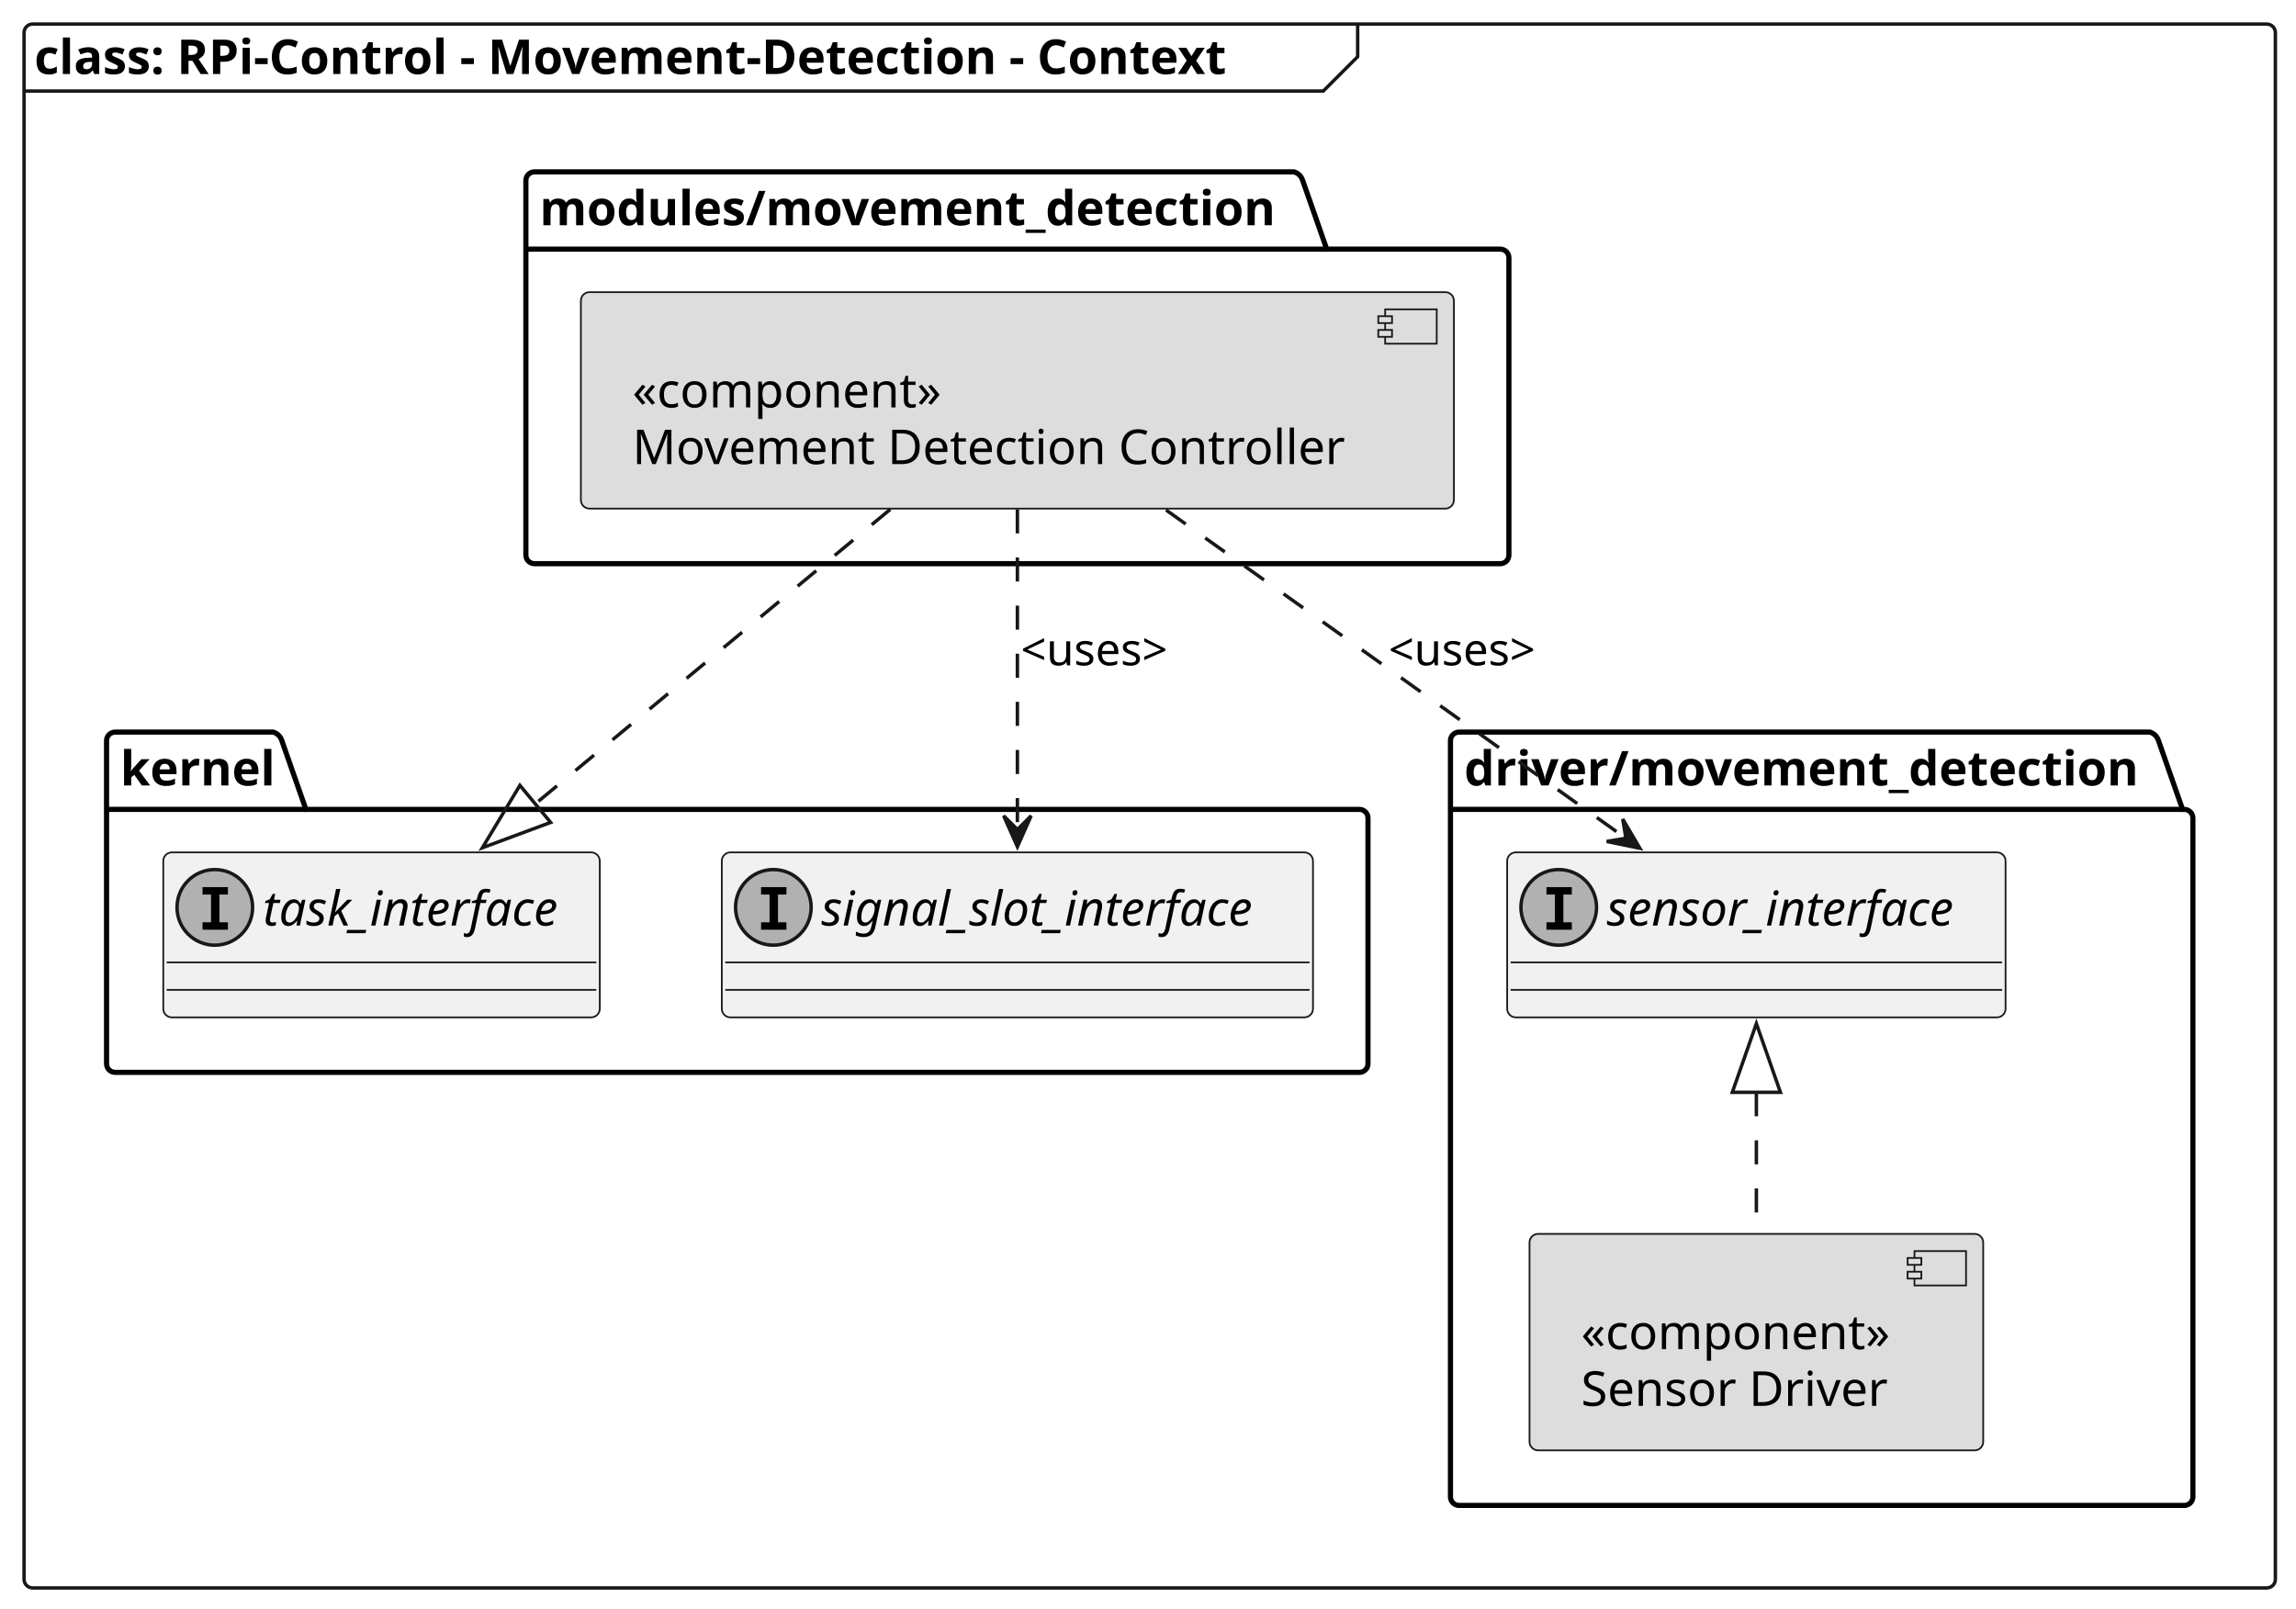
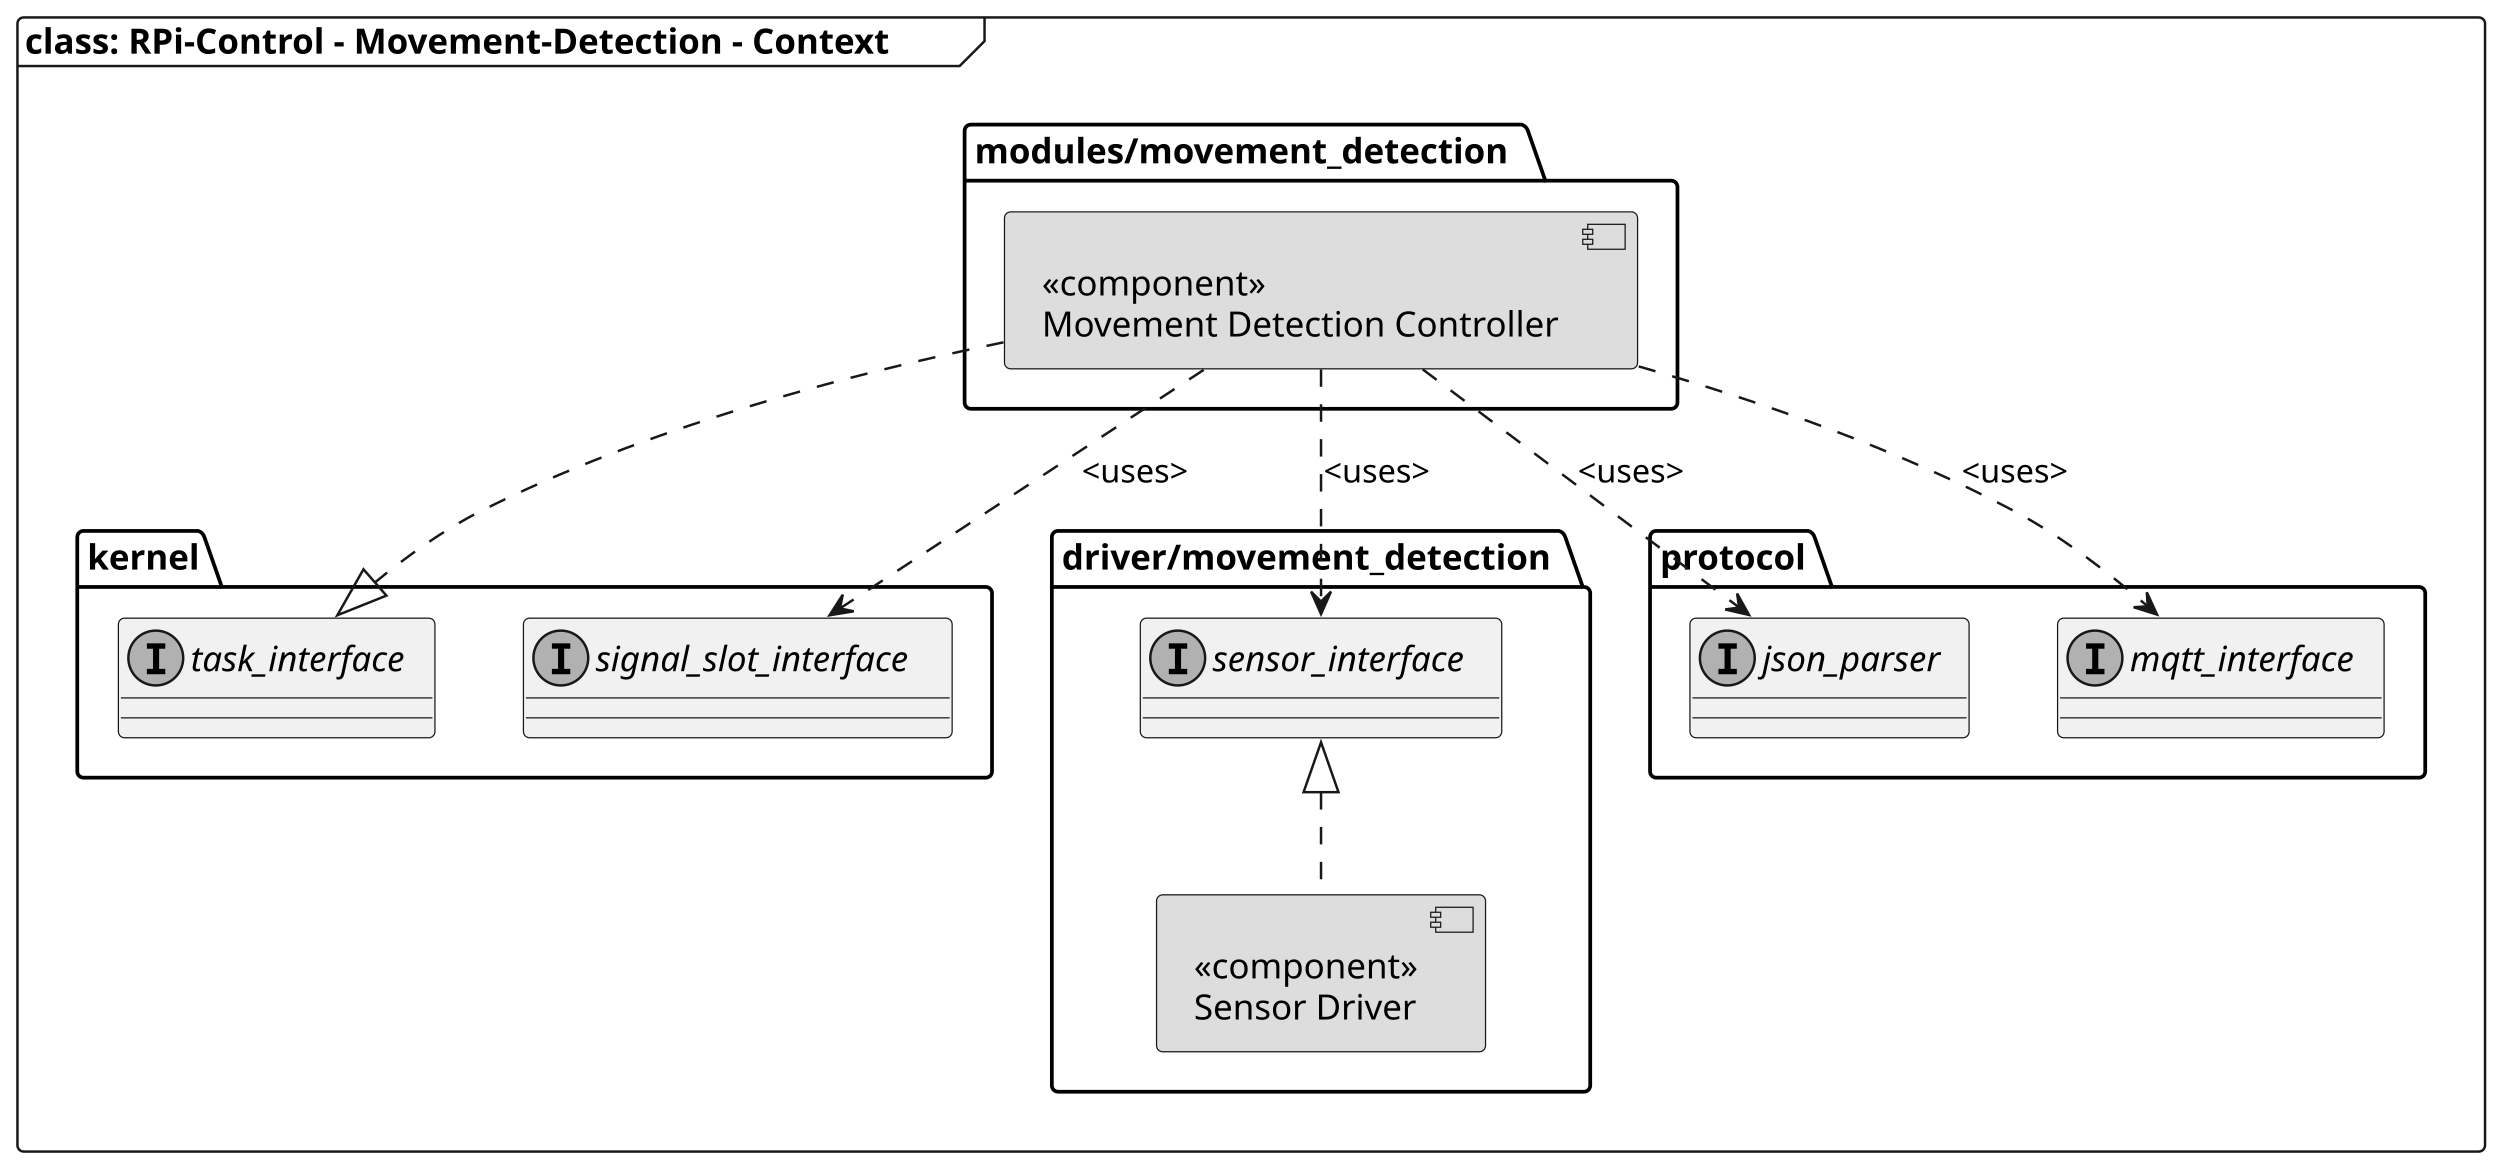
- <svg xmlns="http://www.w3.org/2000/svg" contentStyleType="text/css" height="468px" preserveAspectRatio="none" style="width:668px;height:468px;background:#FFFFFF;" version="1.1" viewBox="0 0 668 468" width="668px" zoomAndPan="magnify">
+ <svg xmlns="http://www.w3.org/2000/svg" contentStyleType="text/css" height="468px" preserveAspectRatio="none" style="width:1003px;height:468px;background:#FFFFFF;" version="1.1" viewBox="0 0 1003 468" width="1003px" zoomAndPan="magnify">
  <defs />
  <g>
    <g id="cluster_class: RPi-Control - Movement-Detection - Context">
-       <rect fill="none" height="455" rx="2.5" ry="2.5" style="stroke:#181818;stroke-width:1.0;" width="655" x="7" y="7" />
+       <rect fill="none" height="455" rx="2.5" ry="2.5" style="stroke:#181818;stroke-width:1.0;" width="990" x="7" y="7" />
      <path d="M395,7 L395,16.488 L385,26.488 L7,26.488 " fill="none" style="stroke:#181818;stroke-width:1.0;" />
      <text fill="#000000" font-family="sans-serif" font-size="14" font-weight="bold" lengthAdjust="spacing" textLength="378" x="10" y="21.535">class: RPi-Control - Movement-Detection - Context</text>
    </g>
    <g id="cluster_kernel">
      <path d="M33.5,213 L79.5,213 A3.75,3.75 0 0 1 82,215.5 L89,235.488 L395.5,235.488 A2.5,2.5 0 0 1 398,237.988 L398,309.5 A2.5,2.5 0 0 1 395.5,312 L33.5,312 A2.5,2.5 0 0 1 31,309.5 L31,215.5 A2.5,2.5 0 0 1 33.5,213 " fill="none" style="stroke:#000000;stroke-width:1.5;" />
      <line style="stroke:#000000;stroke-width:1.5;" x1="31" x2="89" y1="235.488" y2="235.488" />
      <text fill="#000000" font-family="sans-serif" font-size="14" font-weight="bold" lengthAdjust="spacing" textLength="45" x="35" y="228.535">kernel</text>
    </g>
    <g id="cluster_driver/movement_detection">
      <path d="M424.5,213 L625.5,213 A3.75,3.75 0 0 1 628,215.5 L635,235.488 L635.5,235.488 A2.5,2.5 0 0 1 638,237.988 L638,435.5 A2.5,2.5 0 0 1 635.5,438 L424.5,438 A2.5,2.5 0 0 1 422,435.5 L422,215.5 A2.5,2.5 0 0 1 424.5,213 " fill="none" style="stroke:#000000;stroke-width:1.5;" />
      <line style="stroke:#000000;stroke-width:1.5;" x1="422" x2="635" y1="235.488" y2="235.488" />
      <text fill="#000000" font-family="sans-serif" font-size="14" font-weight="bold" lengthAdjust="spacing" textLength="200" x="426" y="228.535">driver/movement_detection</text>
    </g>
+     <g id="cluster_protocol">
+       <path d="M664.5,213 L725.5,213 A3.75,3.75 0 0 1 728,215.5 L735,235.488 L970.5,235.488 A2.5,2.5 0 0 1 973,237.988 L973,309.5 A2.5,2.5 0 0 1 970.5,312 L664.5,312 A2.5,2.5 0 0 1 662,309.5 L662,215.5 A2.5,2.5 0 0 1 664.5,213 " fill="none" style="stroke:#000000;stroke-width:1.5;" />
+       <line style="stroke:#000000;stroke-width:1.5;" x1="662" x2="735" y1="235.488" y2="235.488" />
+       <text fill="#000000" font-family="sans-serif" font-size="14" font-weight="bold" lengthAdjust="spacing" textLength="60" x="666" y="228.535">protocol</text>
+     </g>
    <g id="cluster_modules/movement_detection">
-       <path d="M155.5,50 L376.5,50 A3.75,3.75 0 0 1 379,52.5 L386,72.488 L436.5,72.488 A2.5,2.5 0 0 1 439,74.988 L439,161.5 A2.5,2.5 0 0 1 436.5,164 L155.5,164 A2.5,2.5 0 0 1 153,161.5 L153,52.5 A2.5,2.5 0 0 1 155.5,50 " fill="none" style="stroke:#000000;stroke-width:1.5;" />
-       <line style="stroke:#000000;stroke-width:1.5;" x1="153" x2="386" y1="72.488" y2="72.488" />
-       <text fill="#000000" font-family="sans-serif" font-size="14" font-weight="bold" lengthAdjust="spacing" textLength="220" x="157" y="65.535">modules/movement_detection</text>
+       <path d="M389.5,50 L610.5,50 A3.75,3.75 0 0 1 613,52.5 L620,72.488 L670.5,72.488 A2.5,2.5 0 0 1 673,74.988 L673,161.5 A2.5,2.5 0 0 1 670.5,164 L389.5,164 A2.5,2.5 0 0 1 387,161.5 L387,52.5 A2.5,2.5 0 0 1 389.5,50 " fill="none" style="stroke:#000000;stroke-width:1.5;" />
+       <line style="stroke:#000000;stroke-width:1.5;" x1="387" x2="620" y1="72.488" y2="72.488" />
+       <text fill="#000000" font-family="sans-serif" font-size="14" font-weight="bold" lengthAdjust="spacing" textLength="220" x="391" y="65.535">modules/movement_detection</text>
    </g>
    <g id="elem_task_interface">
      <rect codeLine="15" fill="#F1F1F1" height="48" id="task_interface" rx="2.5" ry="2.5" style="stroke:#181818;stroke-width:0.5;" width="127" x="47.5" y="248" />
      <ellipse cx="62.5" cy="264" fill="#B1B1B1" rx="11" ry="11" style="stroke:#181818;stroke-width:1.0;" />
      <path d="M58.928,260.265 L58.928,258.107 L66.307,258.107 L66.307,260.265 L63.842,260.265 L63.842,268.342 L66.307,268.342 L66.307,270.5 L58.928,270.5 L58.928,268.342 L61.393,268.342 L61.393,260.265 Z " fill="#000000" />
      <text fill="#000000" font-family="sans-serif" font-size="14" font-style="italic" lengthAdjust="spacing" textLength="95" x="76.5" y="269.291">task_interface</text>
      <line style="stroke:#181818;stroke-width:0.5;" x1="48.5" x2="173.5" y1="280" y2="280" />
      <line style="stroke:#181818;stroke-width:0.5;" x1="48.5" x2="173.5" y1="288" y2="288" />
    </g>
    <g id="elem_signal_slot_interface">
      <rect codeLine="19" fill="#F1F1F1" height="48" id="signal_slot_interface" rx="2.5" ry="2.5" style="stroke:#181818;stroke-width:0.5;" width="172" x="210" y="248" />
      <ellipse cx="225" cy="264" fill="#B1B1B1" rx="11" ry="11" style="stroke:#181818;stroke-width:1.0;" />
      <path d="M221.428,260.265 L221.428,258.107 L228.807,258.107 L228.807,260.265 L226.342,260.265 L226.342,268.342 L228.807,268.342 L228.807,270.5 L221.428,270.5 L221.428,268.342 L223.893,268.342 L223.893,260.265 Z " fill="#000000" />
      <text fill="#000000" font-family="sans-serif" font-size="14" font-style="italic" lengthAdjust="spacing" textLength="140" x="239" y="269.291">signal_slot_interface</text>
      <line style="stroke:#181818;stroke-width:0.5;" x1="211" x2="381" y1="280" y2="280" />
      <line style="stroke:#181818;stroke-width:0.5;" x1="211" x2="381" y1="288" y2="288" />
    </g>
    <g id="elem_sensor_driver">
-       <rect fill="#DDDDDD" height="62.977" rx="2.5" ry="2.5" style="stroke:#181818;stroke-width:0.5;" width="132" x="445" y="359" />
-       <rect fill="#DDDDDD" height="10" style="stroke:#181818;stroke-width:0.5;" width="15" x="557" y="364" />
-       <rect fill="#DDDDDD" height="2" style="stroke:#181818;stroke-width:0.5;" width="4" x="555" y="366" />
-       <rect fill="#DDDDDD" height="2" style="stroke:#181818;stroke-width:0.5;" width="4" x="555" y="370" />
-       <text fill="#000000" font-family="sans-serif" font-size="14" lengthAdjust="spacing" textLength="92" x="460" y="392.535">«component»</text>
-       <text fill="#000000" font-family="sans-serif" font-size="14" lengthAdjust="spacing" textLength="92" x="460" y="409.023">Sensor Driver</text>
+       <rect fill="#DDDDDD" height="62.977" rx="2.5" ry="2.5" style="stroke:#181818;stroke-width:0.5;" width="132" x="464" y="359" />
+       <rect fill="#DDDDDD" height="10" style="stroke:#181818;stroke-width:0.5;" width="15" x="576" y="364" />
+       <rect fill="#DDDDDD" height="2" style="stroke:#181818;stroke-width:0.5;" width="4" x="574" y="366" />
+       <rect fill="#DDDDDD" height="2" style="stroke:#181818;stroke-width:0.5;" width="4" x="574" y="370" />
+       <text fill="#000000" font-family="sans-serif" font-size="14" lengthAdjust="spacing" textLength="92" x="479" y="392.535">«component»</text>
+       <text fill="#000000" font-family="sans-serif" font-size="14" lengthAdjust="spacing" textLength="92" x="479" y="409.023">Sensor Driver</text>
    </g>
    <g id="elem_sensor_interface">
-       <rect codeLine="31" fill="#F1F1F1" height="48" id="sensor_interface" rx="2.5" ry="2.5" style="stroke:#181818;stroke-width:0.5;" width="145" x="438.5" y="248" />
-       <ellipse cx="453.5" cy="264" fill="#B1B1B1" rx="11" ry="11" style="stroke:#181818;stroke-width:1.0;" />
-       <path d="M449.928,260.265 L449.928,258.107 L457.307,258.107 L457.307,260.265 L454.842,260.265 L454.842,268.342 L457.307,268.342 L457.307,270.5 L449.928,270.5 L449.928,268.342 L452.393,268.342 L452.393,260.265 Z " fill="#000000" />
-       <text fill="#000000" font-family="sans-serif" font-size="14" font-style="italic" lengthAdjust="spacing" textLength="113" x="467.5" y="269.291">sensor_interface</text>
-       <line style="stroke:#181818;stroke-width:0.5;" x1="439.5" x2="582.5" y1="280" y2="280" />
-       <line style="stroke:#181818;stroke-width:0.5;" x1="439.5" x2="582.5" y1="288" y2="288" />
+       <rect codeLine="31" fill="#F1F1F1" height="48" id="sensor_interface" rx="2.5" ry="2.5" style="stroke:#181818;stroke-width:0.5;" width="145" x="457.5" y="248" />
+       <ellipse cx="472.5" cy="264" fill="#B1B1B1" rx="11" ry="11" style="stroke:#181818;stroke-width:1.0;" />
+       <path d="M468.928,260.265 L468.928,258.107 L476.307,258.107 L476.307,260.265 L473.842,260.265 L473.842,268.342 L476.307,268.342 L476.307,270.5 L468.928,270.5 L468.928,268.342 L471.393,268.342 L471.393,260.265 Z " fill="#000000" />
+       <text fill="#000000" font-family="sans-serif" font-size="14" font-style="italic" lengthAdjust="spacing" textLength="113" x="486.5" y="269.291">sensor_interface</text>
+       <line style="stroke:#181818;stroke-width:0.5;" x1="458.5" x2="601.5" y1="280" y2="280" />
+       <line style="stroke:#181818;stroke-width:0.5;" x1="458.5" x2="601.5" y1="288" y2="288" />
+     </g>
+     <g id="elem_json_parser">
+       <rect codeLine="38" fill="#F1F1F1" height="48" id="json_parser" rx="2.5" ry="2.5" style="stroke:#181818;stroke-width:0.5;" width="112" x="678" y="248" />
+       <ellipse cx="693" cy="264" fill="#B1B1B1" rx="11" ry="11" style="stroke:#181818;stroke-width:1.0;" />
+       <path d="M689.428,260.265 L689.428,258.107 L696.807,258.107 L696.807,260.265 L694.342,260.265 L694.342,268.342 L696.807,268.342 L696.807,270.5 L689.428,270.5 L689.428,268.342 L691.893,268.342 L691.893,260.265 Z " fill="#000000" />
+       <text fill="#000000" font-family="sans-serif" font-size="14" font-style="italic" lengthAdjust="spacing" textLength="80" x="707" y="269.291">json_parser</text>
+       <line style="stroke:#181818;stroke-width:0.5;" x1="679" x2="789" y1="280" y2="280" />
+       <line style="stroke:#181818;stroke-width:0.5;" x1="679" x2="789" y1="288" y2="288" />
+     </g>
+     <g id="elem_mqtt_interface">
+       <rect codeLine="42" fill="#F1F1F1" height="48" id="mqtt_interface" rx="2.5" ry="2.5" style="stroke:#181818;stroke-width:0.5;" width="131" x="825.5" y="248" />
+       <ellipse cx="840.5" cy="264" fill="#B1B1B1" rx="11" ry="11" style="stroke:#181818;stroke-width:1.0;" />
+       <path d="M836.928,260.265 L836.928,258.107 L844.307,258.107 L844.307,260.265 L841.842,260.265 L841.842,268.342 L844.307,268.342 L844.307,270.5 L836.928,270.5 L836.928,268.342 L839.393,268.342 L839.393,260.265 Z " fill="#000000" />
+       <text fill="#000000" font-family="sans-serif" font-size="14" font-style="italic" lengthAdjust="spacing" textLength="99" x="854.5" y="269.291">mqtt_interface</text>
+       <line style="stroke:#181818;stroke-width:0.5;" x1="826.5" x2="955.5" y1="280" y2="280" />
+       <line style="stroke:#181818;stroke-width:0.5;" x1="826.5" x2="955.5" y1="288" y2="288" />
    </g>
    <g id="elem_movement_detection">
-       <rect fill="#DDDDDD" height="62.977" rx="2.5" ry="2.5" style="stroke:#181818;stroke-width:0.5;" width="254" x="169" y="85" />
-       <rect fill="#DDDDDD" height="10" style="stroke:#181818;stroke-width:0.5;" width="15" x="403" y="90" />
-       <rect fill="#DDDDDD" height="2" style="stroke:#181818;stroke-width:0.5;" width="4" x="401" y="92" />
-       <rect fill="#DDDDDD" height="2" style="stroke:#181818;stroke-width:0.5;" width="4" x="401" y="96" />
-       <text fill="#000000" font-family="sans-serif" font-size="14" lengthAdjust="spacing" textLength="92" x="184" y="118.535">«component»</text>
-       <text fill="#000000" font-family="sans-serif" font-size="14" lengthAdjust="spacing" textLength="214" x="184" y="135.023">Movement Detection Controller</text>
+       <rect fill="#DDDDDD" height="62.977" rx="2.5" ry="2.5" style="stroke:#181818;stroke-width:0.5;" width="254" x="403" y="85" />
+       <rect fill="#DDDDDD" height="10" style="stroke:#181818;stroke-width:0.5;" width="15" x="637" y="90" />
+       <rect fill="#DDDDDD" height="2" style="stroke:#181818;stroke-width:0.5;" width="4" x="635" y="92" />
+       <rect fill="#DDDDDD" height="2" style="stroke:#181818;stroke-width:0.5;" width="4" x="635" y="96" />
+       <text fill="#000000" font-family="sans-serif" font-size="14" lengthAdjust="spacing" textLength="92" x="418" y="118.535">«component»</text>
+       <text fill="#000000" font-family="sans-serif" font-size="14" lengthAdjust="spacing" textLength="214" x="418" y="135.023">Movement Detection Controller</text>
    </g>
    <g id="link_movement_detection_task_interface">
-       <path codeLine="44" d="M259.01,148.19 C229.2,172.92 187.2,207.78 155.55,234.04 " fill="none" id="movement_detection-to-task_interface" style="stroke:#181818;stroke-width:1.0;stroke-dasharray:7.0,7.0;" />
-       <polygon fill="none" points="160.2,239.28,140.34,246.66,151.26,228.5,160.2,239.28" style="stroke:#181818;stroke-width:1.0;" />
+       <path codeLine="55" d="M402.61,137.34 C337.53,150.71 258.48,172.08 193,205 C177.96,212.56 163.12,223.23 150.29,233.79 " fill="none" id="movement_detection-to-task_interface" style="stroke:#181818;stroke-width:1.0;stroke-dasharray:7.0,7.0;" />
+       <polygon fill="none" points="155.03,238.95,135.35,246.82,145.82,228.4,155.03,238.95" style="stroke:#181818;stroke-width:1.0;" />
    </g>
    <g id="link_movement_detection_signal_slot_interface">
-       <path codeLine="45" d="M296,148.19 C296,175.41 296,214.88 296,241.68 " fill="none" id="movement_detection-to-signal_slot_interface" style="stroke:#181818;stroke-width:1.0;stroke-dasharray:7.0,7.0;" />
-       <polygon fill="#181818" points="296,246.35,300,237.35,296,241.35,292,237.35,296,246.35" style="stroke:#181818;stroke-width:1.0;" />
-       <text fill="#000000" font-family="sans-serif" font-size="13" lengthAdjust="spacing" textLength="49" x="297" y="193.568">&lt;uses&gt;</text>
+       <path codeLine="56" d="M482.93,148.38 C440.14,176.45 377.64,217.44 336.9,244.17 " fill="none" id="movement_detection-to-signal_slot_interface" style="stroke:#181818;stroke-width:1.0;stroke-dasharray:7.0,7.0;" />
+       <polygon fill="#181818" points="332.81,246.85,342.528,245.248,336.988,244.103,338.132,238.563,332.81,246.85" style="stroke:#181818;stroke-width:1.0;" />
+       <text fill="#000000" font-family="sans-serif" font-size="13" lengthAdjust="spacing" textLength="49" x="434" y="193.568">&lt;uses&gt;</text>
    </g>
    <g id="link_movement_detection_sensor_interface">
-       <path codeLine="46" d="M339.25,148.38 C378.56,176.45 435.99,217.44 473.42,244.17 " fill="none" id="movement_detection-to-sensor_interface" style="stroke:#181818;stroke-width:1.0;stroke-dasharray:7.0,7.0;" />
-       <polygon fill="#181818" points="477.11,246.8,472.12,238.309,473.044,243.89,467.463,244.814,477.11,246.8" style="stroke:#181818;stroke-width:1.0;" />
-       <text fill="#000000" font-family="sans-serif" font-size="13" lengthAdjust="spacing" textLength="49" x="404" y="193.568">&lt;uses&gt;</text>
+       <path codeLine="57" d="M530,148.19 C530,175.41 530,214.88 530,241.68 " fill="none" id="movement_detection-to-sensor_interface" style="stroke:#181818;stroke-width:1.0;stroke-dasharray:7.0,7.0;" />
+       <polygon fill="#181818" points="530,246.35,534,237.35,530,241.35,526,237.35,530,246.35" style="stroke:#181818;stroke-width:1.0;" />
+       <text fill="#000000" font-family="sans-serif" font-size="13" lengthAdjust="spacing" textLength="49" x="531" y="193.568">&lt;uses&gt;</text>
+     </g>
+     <g id="link_movement_detection_json_parser">
+       <path codeLine="58" d="M570.79,148.19 C607.92,176.13 662.21,216.98 697.82,243.78 " fill="none" id="movement_detection-to-json_parser" style="stroke:#181818;stroke-width:1.0;stroke-dasharray:7.0,7.0;" />
+       <polygon fill="#181818" points="701.73,246.72,696.93,238.12,697.73,243.72,692.13,244.52,701.73,246.72" style="stroke:#181818;stroke-width:1.0;" />
+       <text fill="#000000" font-family="sans-serif" font-size="13" lengthAdjust="spacing" textLength="49" x="633" y="193.568">&lt;uses&gt;</text>
+     </g>
+     <g id="link_movement_detection_mqtt_interface">
+       <path codeLine="59" d="M657.44,147 C706.15,160.97 761.19,180.13 808,205 C827.45,215.33 846.84,230.42 861.99,243.56 " fill="none" id="movement_detection-to-mqtt_interface" style="stroke:#181818;stroke-width:1.0;stroke-dasharray:7.0,7.0;" />
+       <polygon fill="#181818" points="865.41,246.57,861.305,237.618,861.66,243.263,856.014,243.618,865.41,246.57" style="stroke:#181818;stroke-width:1.0;" />
+       <text fill="#000000" font-family="sans-serif" font-size="13" lengthAdjust="spacing" textLength="49" x="787" y="193.568">&lt;uses&gt;</text>
    </g>
    <g id="link_sensor_interface_sensor_driver">
-       <path codeLine="48" d="M511,317.77 C511,331.46 511,346.2 511,358.73 " fill="none" id="sensor_interface-backto-sensor_driver" style="stroke:#181818;stroke-width:1.0;stroke-dasharray:7.0,7.0;" />
-       <polygon fill="none" points="504,317.81,511,297.81,518,317.81,504,317.81" style="stroke:#181818;stroke-width:1.0;" />
+       <path codeLine="61" d="M530,317.77 C530,331.46 530,346.2 530,358.73 " fill="none" id="sensor_interface-backto-sensor_driver" style="stroke:#181818;stroke-width:1.0;stroke-dasharray:7.0,7.0;" />
+       <polygon fill="none" points="523,317.81,530,297.81,537,317.81,523,317.81" style="stroke:#181818;stroke-width:1.0;" />
    </g>
  </g>
</svg>
